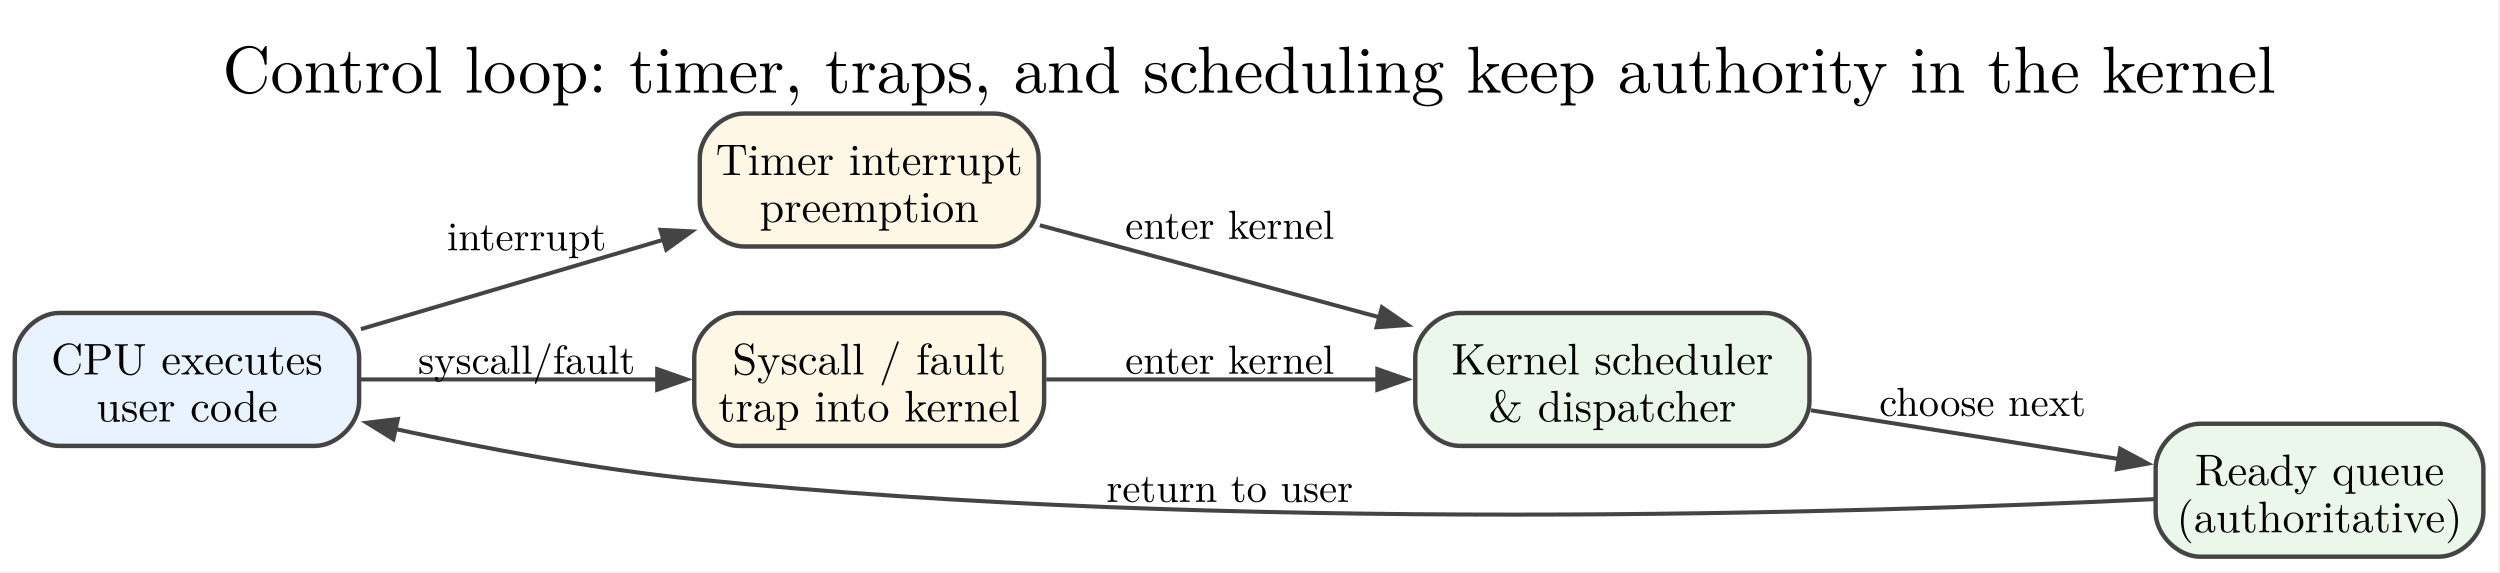
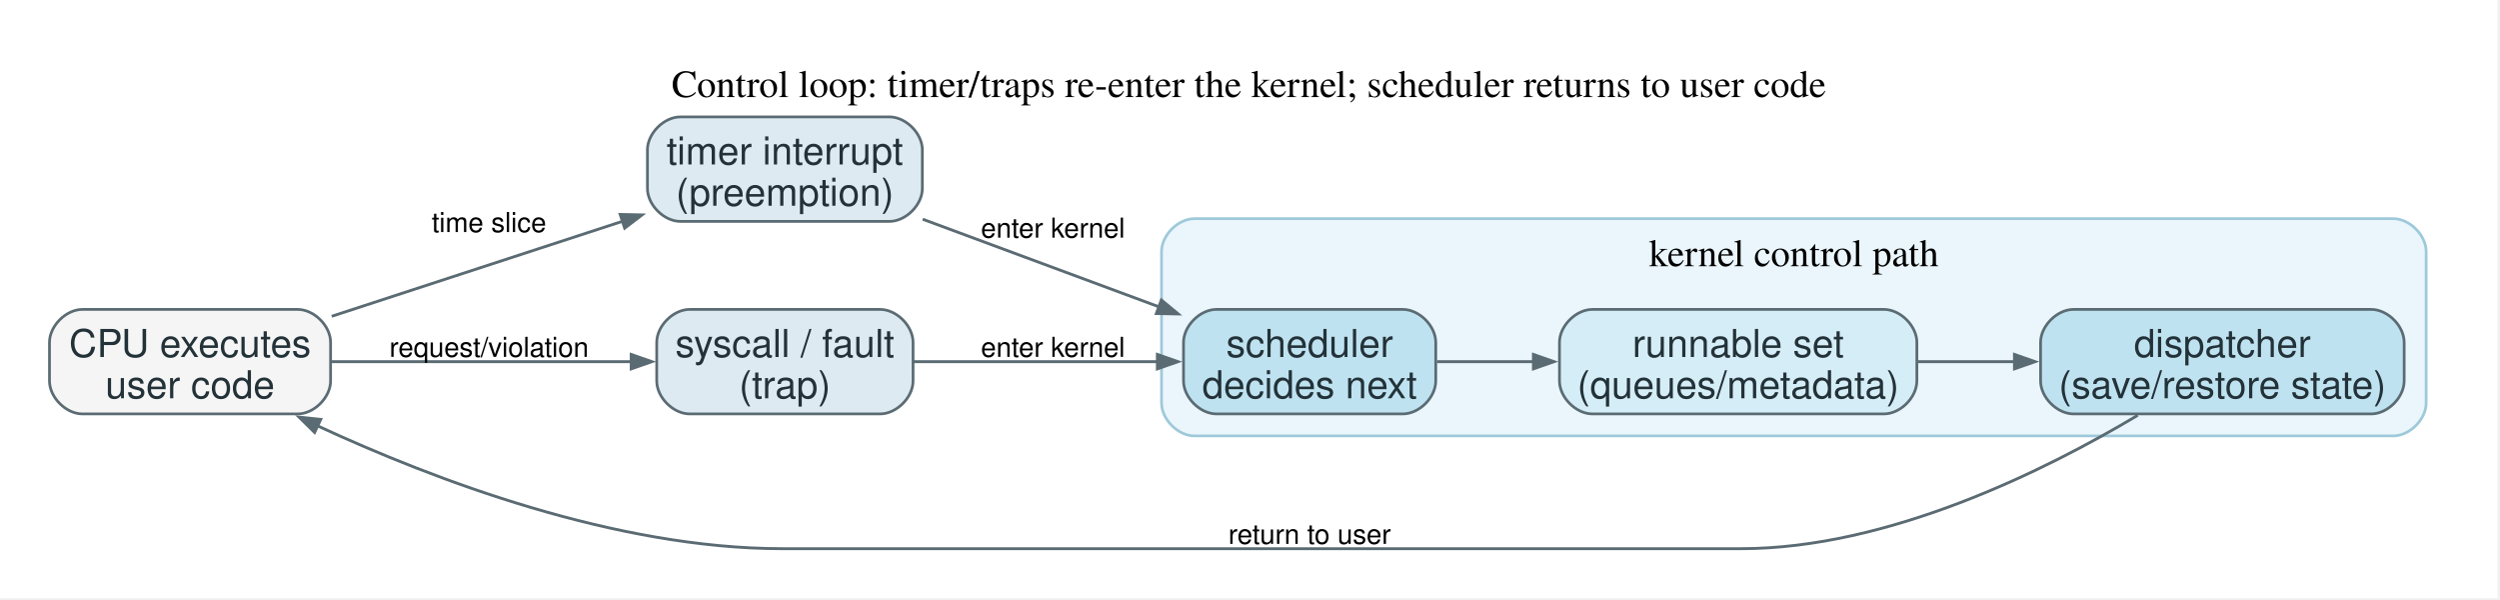
- <svg xmlns="http://www.w3.org/2000/svg" width="677pt" height="155pt" viewBox="0.00 0.00 677.00 155.00">
-   <g id="graph0" class="graph" transform="scale(1 1) rotate(0) translate(4 150.75)">
-     <polygon fill="white" stroke="none" points="-4,4 -4,-150.75 672.5,-150.75 672.5,4 -4,4" />
-     <text xml:space="preserve" text-anchor="middle" x="334.25" y="-125.65" font-family="Latin Modern Roman" font-size="18.00">Control loop: timer, traps, and scheduling keep authority in the kernel</text>
+ <svg xmlns="http://www.w3.org/2000/svg" width="909pt" height="218pt" viewBox="0.00 0.00 909.00 218.00">
+   <g id="graph0" class="graph" transform="scale(1 1) rotate(0) translate(18 199.5)">
+     <polygon fill="white" stroke="none" points="-18,18 -18,-199.5 890.5,-199.5 890.5,18 -18,18" />
+     <text xml:space="preserve" text-anchor="middle" x="436.25" y="-164.2" font-family="Times,serif" font-size="14.00">Control loop: timer/traps re-enter the kernel; scheduler returns to user code</text>
+     <g id="clust1" class="cluster">
+       <path fill="#eaf6fb" stroke="#9ec9da" d="M416.5,-41C416.5,-41 852.5,-41 852.5,-41 858.5,-41 864.5,-47 864.5,-53 864.5,-53 864.5,-108 864.5,-108 864.5,-114 858.5,-120 852.5,-120 852.5,-120 416.5,-120 416.5,-120 410.5,-120 404.5,-114 404.5,-108 404.5,-108 404.5,-53 404.5,-53 404.5,-47 410.5,-41 416.5,-41" />
+       <text xml:space="preserve" text-anchor="middle" x="634.5" y="-102.7" font-family="Times,serif" font-size="14.00">kernel control path</text>
+     </g>
    <g id="node1" class="node">
-       <path fill="#e9f2ff" stroke="#444444" stroke-width="1.2" d="M81.25,-66C81.25,-66 12,-66 12,-66 6,-66 0,-60 0,-54 0,-54 0,-42 0,-42 0,-36 6,-30 12,-30 12,-30 81.25,-30 81.25,-30 87.25,-30 93.25,-36 93.25,-42 93.25,-42 93.25,-54 93.25,-54 93.25,-60 87.25,-66 81.25,-66" />
-       <text xml:space="preserve" text-anchor="middle" x="46.62" y="-49.35" font-family="Latin Modern Roman" font-size="12.00">CPU executes</text>
-       <text xml:space="preserve" text-anchor="middle" x="46.62" y="-36.6" font-family="Latin Modern Roman" font-size="12.00">user code</text>
+       <path fill="#f5f5f5" stroke="#5b6b73" d="M90.25,-87C90.25,-87 12,-87 12,-87 6,-87 0,-81 0,-75 0,-75 0,-61 0,-61 0,-55 6,-49 12,-49 12,-49 90.25,-49 90.25,-49 96.25,-49 102.25,-55 102.25,-61 102.25,-61 102.25,-75 102.25,-75 102.25,-81 96.25,-87 90.25,-87" />
+       <text xml:space="preserve" text-anchor="middle" x="51.12" y="-69.7" font-family="Helvetica,sans-Serif" font-size="14.00" fill="#233238">CPU executes</text>
+       <text xml:space="preserve" text-anchor="middle" x="51.12" y="-54.7" font-family="Helvetica,sans-Serif" font-size="14.00" fill="#233238">user code</text>
    </g>
    <g id="node2" class="node">
-       <path fill="#fff7e6" stroke="#444444" stroke-width="1.2" d="M265.25,-120C265.25,-120 197.5,-120 197.5,-120 191.5,-120 185.5,-114 185.5,-108 185.5,-108 185.5,-96 185.5,-96 185.5,-90 191.5,-84 197.5,-84 197.5,-84 265.25,-84 265.25,-84 271.25,-84 277.25,-90 277.25,-96 277.25,-96 277.25,-108 277.25,-108 277.25,-114 271.25,-120 265.25,-120" />
-       <text xml:space="preserve" text-anchor="middle" x="231.38" y="-103.35" font-family="Latin Modern Roman" font-size="12.00">Timer interrupt</text>
-       <text xml:space="preserve" text-anchor="middle" x="231.38" y="-90.6" font-family="Latin Modern Roman" font-size="12.00">preemption</text>
+       <path fill="#ddeaf1" stroke="#5b6b73" d="M305.5,-157C305.5,-157 229.5,-157 229.5,-157 223.5,-157 217.5,-151 217.5,-145 217.5,-145 217.5,-131 217.5,-131 217.5,-125 223.5,-119 229.5,-119 229.5,-119 305.5,-119 305.5,-119 311.5,-119 317.5,-125 317.5,-131 317.5,-131 317.5,-145 317.5,-145 317.5,-151 311.5,-157 305.5,-157" />
+       <text xml:space="preserve" text-anchor="middle" x="267.5" y="-139.7" font-family="Helvetica,sans-Serif" font-size="14.00" fill="#233238">timer interrupt</text>
+       <text xml:space="preserve" text-anchor="middle" x="267.5" y="-124.7" font-family="Helvetica,sans-Serif" font-size="14.00" fill="#233238">(preemption)</text>
+     </g>
+     <g id="edge4" class="edge">
+       <path fill="none" stroke="#5b6b73" stroke-width="1.05" d="M102.66,-84.5C134.5,-94.9 175.69,-108.35 208.81,-119.16" />
+       <polygon fill="#5b6b73" stroke="#5b6b73" stroke-width="1.05" points="207.59,-121.53 215.54,-121.36 209.22,-116.54 207.59,-121.53" />
+       <text xml:space="preserve" text-anchor="middle" x="159.88" y="-115.11" font-family="Helvetica,sans-Serif" font-size="10.00">time slice</text>
+     </g>
+     <g id="node3" class="node">
+       <path fill="#ddeaf1" stroke="#5b6b73" d="M302.12,-87C302.12,-87 232.88,-87 232.88,-87 226.88,-87 220.88,-81 220.88,-75 220.88,-75 220.88,-61 220.88,-61 220.88,-55 226.88,-49 232.88,-49 232.88,-49 302.12,-49 302.12,-49 308.12,-49 314.12,-55 314.12,-61 314.12,-61 314.12,-75 314.12,-75 314.12,-81 308.12,-87 302.12,-87" />
+       <text xml:space="preserve" text-anchor="middle" x="267.5" y="-69.7" font-family="Helvetica,sans-Serif" font-size="14.00" fill="#233238">syscall / fault</text>
+       <text xml:space="preserve" text-anchor="middle" x="267.5" y="-54.7" font-family="Helvetica,sans-Serif" font-size="14.00" fill="#233238">(trap)</text>
+     </g>
+     <g id="edge3" class="edge">
+       <path fill="none" stroke="#5b6b73" stroke-width="1.05" d="M102.66,-68C135.5,-68 178.29,-68 211.91,-68" />
+       <polygon fill="#5b6b73" stroke="#5b6b73" stroke-width="1.05" points="211.6,-70.63 219.1,-68 211.6,-65.38 211.6,-70.63" />
+       <text xml:space="preserve" text-anchor="middle" x="159.88" y="-69.75" font-family="Helvetica,sans-Serif" font-size="10.00">request/violation</text>
+     </g>
+     <g id="node4" class="node">
+       <path fill="#bfe2f1" stroke="#5b6b73" d="M492.25,-87C492.25,-87 424.5,-87 424.5,-87 418.5,-87 412.5,-81 412.5,-75 412.5,-75 412.5,-61 412.5,-61 412.5,-55 418.5,-49 424.5,-49 424.5,-49 492.25,-49 492.25,-49 498.25,-49 504.25,-55 504.25,-61 504.25,-61 504.25,-75 504.25,-75 504.25,-81 498.25,-87 492.25,-87" />
+       <text xml:space="preserve" text-anchor="middle" x="458.38" y="-69.7" font-family="Helvetica,sans-Serif" font-size="14.00" fill="#233238">scheduler</text>
+       <text xml:space="preserve" text-anchor="middle" x="458.38" y="-54.7" font-family="Helvetica,sans-Serif" font-size="14.00" fill="#233238">decides next</text>
+     </g>
+     <g id="edge6" class="edge">
+       <path fill="none" stroke="#5b6b73" stroke-width="1.05" d="M317.63,-119.79C344.08,-109.99 376.74,-97.88 403.83,-87.84" />
+       <polygon fill="#5b6b73" stroke="#5b6b73" stroke-width="1.05" points="404.44,-90.42 410.56,-85.35 402.62,-85.5 404.44,-90.42" />
+       <text xml:space="preserve" text-anchor="middle" x="365" y="-113.08" font-family="Helvetica,sans-Serif" font-size="10.00">enter kernel</text>
+     </g>
+     <g id="edge5" class="edge">
+       <path fill="none" stroke="#5b6b73" stroke-width="1.05" d="M314.22,-68C341.02,-68 375.02,-68 403.16,-68" />
+       <polygon fill="#5b6b73" stroke="#5b6b73" stroke-width="1.05" points="402.99,-70.63 410.49,-68 402.99,-65.38 402.99,-70.63" />
+       <text xml:space="preserve" text-anchor="middle" x="365" y="-69.75" font-family="Helvetica,sans-Serif" font-size="10.00">enter kernel</text>
+     </g>
+     <g id="node5" class="node">
+       <path fill="#d5edf7" stroke="#5b6b73" d="M667.25,-87C667.25,-87 561.25,-87 561.25,-87 555.25,-87 549.25,-81 549.25,-75 549.25,-75 549.25,-61 549.25,-61 549.25,-55 555.25,-49 561.25,-49 561.25,-49 667.25,-49 667.25,-49 673.25,-49 679.25,-55 679.25,-61 679.25,-61 679.25,-75 679.25,-75 679.25,-81 673.25,-87 667.25,-87" />
+       <text xml:space="preserve" text-anchor="middle" x="614.25" y="-69.7" font-family="Helvetica,sans-Serif" font-size="14.00" fill="#233238">runnable set</text>
+       <text xml:space="preserve" text-anchor="middle" x="614.25" y="-54.7" font-family="Helvetica,sans-Serif" font-size="14.00" fill="#233238">(queues/metadata)</text>
+     </g>
+     <g id="edge1" class="edge">
+       <path fill="none" stroke="#5b6b73" stroke-width="1.05" d="M504.71,-68C515.84,-68 528.03,-68 540.11,-68" />
+       <polygon fill="#5b6b73" stroke="#5b6b73" stroke-width="1.05" points="539.77,-70.63 547.27,-68 539.77,-65.38 539.77,-70.63" />
+     </g>
+     <g id="node6" class="node">
+       <path fill="#bfe2f1" stroke="#5b6b73" d="M844.5,-87C844.5,-87 736.25,-87 736.25,-87 730.25,-87 724.25,-81 724.25,-75 724.25,-75 724.25,-61 724.25,-61 724.25,-55 730.25,-49 736.25,-49 736.25,-49 844.5,-49 844.5,-49 850.5,-49 856.5,-55 856.5,-61 856.5,-61 856.5,-75 856.5,-75 856.5,-81 850.5,-87 844.5,-87" />
+       <text xml:space="preserve" text-anchor="middle" x="790.38" y="-69.7" font-family="Helvetica,sans-Serif" font-size="14.00" fill="#233238">dispatcher</text>
+       <text xml:space="preserve" text-anchor="middle" x="790.38" y="-54.7" font-family="Helvetica,sans-Serif" font-size="14.00" fill="#233238">(save/restore state)</text>
    </g>
    <g id="edge2" class="edge">
-       <path fill="none" stroke="#444444" stroke-width="1.1" d="M93.74,-61.63C118.71,-69.01 149.72,-78.17 175.87,-85.9" />
-       <polygon fill="#444444" stroke="#444444" stroke-width="1.1" points="174.85,-88.51 183.31,-88.09 176.43,-83.14 174.85,-88.51" />
-       <text xml:space="preserve" text-anchor="middle" x="138.62" y="-82.97" font-family="Latin Modern Roman" font-size="11.00">interrupt</text>
+       <path fill="none" stroke="#5b6b73" stroke-width="1.05" d="M679.59,-68C691.1,-68 703.17,-68 714.93,-68" />
+       <polygon fill="#5b6b73" stroke="#5b6b73" stroke-width="1.05" points="714.75,-70.63 722.25,-68 714.75,-65.38 714.75,-70.63" />
    </g>
-     <g id="node3" class="node">
-       <path fill="#fff7e6" stroke="#444444" stroke-width="1.2" d="M266.75,-66C266.75,-66 196,-66 196,-66 190,-66 184,-60 184,-54 184,-54 184,-42 184,-42 184,-36 190,-30 196,-30 196,-30 266.75,-30 266.75,-30 272.75,-30 278.75,-36 278.75,-42 278.75,-42 278.75,-54 278.75,-54 278.75,-60 272.75,-66 266.75,-66" />
-       <text xml:space="preserve" text-anchor="middle" x="231.38" y="-49.35" font-family="Latin Modern Roman" font-size="12.00">Syscall / fault</text>
-       <text xml:space="preserve" text-anchor="middle" x="231.38" y="-36.6" font-family="Latin Modern Roman" font-size="12.00">trap into kernel</text>
-     </g>
-     <g id="edge1" class="edge">
-       <path fill="none" stroke="#444444" stroke-width="1.1" d="M93.74,-48C118.12,-48 148.25,-48 174,-48" />
-       <polygon fill="#444444" stroke="#444444" stroke-width="1.1" points="173.97,-50.8 181.97,-48 173.97,-45.2 173.97,-50.8" />
-       <text xml:space="preserve" text-anchor="middle" x="138.62" y="-49.55" font-family="Latin Modern Roman" font-size="11.00">syscall/fault</text>
-     </g>
-     <g id="node4" class="node">
-       <path fill="#eaf7ea" stroke="#444444" stroke-width="1.2" d="M474,-66C474,-66 391.25,-66 391.25,-66 385.25,-66 379.25,-60 379.25,-54 379.25,-54 379.25,-42 379.25,-42 379.25,-36 385.25,-30 391.25,-30 391.25,-30 474,-30 474,-30 480,-30 486,-36 486,-42 486,-42 486,-54 486,-54 486,-60 480,-66 474,-66" />
-       <text xml:space="preserve" text-anchor="middle" x="432.62" y="-49.35" font-family="Latin Modern Roman" font-size="12.00">Kernel scheduler</text>
-       <text xml:space="preserve" text-anchor="middle" x="432.62" y="-36.6" font-family="Latin Modern Roman" font-size="12.00">&amp; dispatcher</text>
-     </g>
-     <g id="edge3" class="edge">
-       <path fill="none" stroke="#444444" stroke-width="1.1" d="M277.59,-89.75C304.85,-82.36 339.95,-72.84 369.76,-64.77" />
-       <polygon fill="#444444" stroke="#444444" stroke-width="1.1" points="370.23,-67.54 377.22,-62.74 368.77,-62.13 370.23,-67.54" />
-       <text xml:space="preserve" text-anchor="middle" x="329" y="-86.08" font-family="Latin Modern Roman" font-size="11.00">enter kernel</text>
-     </g>
-     <g id="edge4" class="edge">
-       <path fill="none" stroke="#444444" stroke-width="1.1" d="M279.34,-48C306.11,-48 340.01,-48 369.02,-48" />
-       <polygon fill="#444444" stroke="#444444" stroke-width="1.1" points="368.99,-50.8 376.99,-48 368.99,-45.2 368.99,-50.8" />
-       <text xml:space="preserve" text-anchor="middle" x="329" y="-49.55" font-family="Latin Modern Roman" font-size="11.00">enter kernel</text>
-     </g>
-     <g id="node5" class="node">
-       <path fill="#eaf7ea" stroke="#444444" stroke-width="1.2" d="M656.5,-36C656.5,-36 591.75,-36 591.75,-36 585.75,-36 579.75,-30 579.75,-24 579.75,-24 579.75,-12 579.75,-12 579.75,-6 585.75,0 591.75,0 591.75,0 656.5,0 656.5,0 662.5,0 668.5,-6 668.5,-12 668.5,-12 668.5,-24 668.5,-24 668.5,-30 662.5,-36 656.5,-36" />
-       <text xml:space="preserve" text-anchor="middle" x="624.12" y="-19.35" font-family="Latin Modern Roman" font-size="12.00">Ready queue</text>
-       <text xml:space="preserve" text-anchor="middle" x="624.12" y="-6.6" font-family="Latin Modern Roman" font-size="12.00">(authoritative)</text>
-     </g>
-     <g id="edge5" class="edge">
-       <path fill="none" stroke="#444444" stroke-width="1.1" d="M486.41,-39.64C512.45,-35.52 543.8,-30.56 569.9,-26.43" />
-       <polygon fill="#444444" stroke="#444444" stroke-width="1.1" points="570.15,-29.22 577.61,-25.21 569.27,-23.69 570.15,-29.22" />
-       <text xml:space="preserve" text-anchor="middle" x="532.88" y="-38.12" font-family="Latin Modern Roman" font-size="11.00">choose next</text>
-     </g>
-     <g id="edge6" class="edge">
-       <path fill="none" stroke="#444444" stroke-width="1.1" d="M579.35,-15.58C500.2,-11.81 328.11,-6.37 184,-21 157.07,-23.73 127.55,-29.26 102.89,-34.6" />
-       <polygon fill="#444444" stroke="#444444" stroke-width="1.1" points="102.53,-31.81 95.32,-36.27 103.73,-37.28 102.53,-31.81" />
-       <text xml:space="preserve" text-anchor="middle" x="329" y="-14.84" font-family="Latin Modern Roman" font-size="11.00">return to user</text>
+     <g id="edge7" class="edge">
+       <path fill="none" stroke="#5b6b73" stroke-width="1.05" d="M759.61,-48.51C726,-28.42 668.96,0 615.25,0 266.5,0 266.5,0 266.5,0 205.92,0 140.02,-24.98 97.51,-44.66" />
+       <polygon fill="#5b6b73" stroke="#5b6b73" stroke-width="1.05" points="96.43,-42.26 90.77,-47.84 98.67,-47.01 96.43,-42.26" />
+       <text xml:space="preserve" text-anchor="middle" x="458.38" y="-1.75" font-family="Helvetica,sans-Serif" font-size="10.00">return to user</text>
    </g>
  </g>
</svg>
